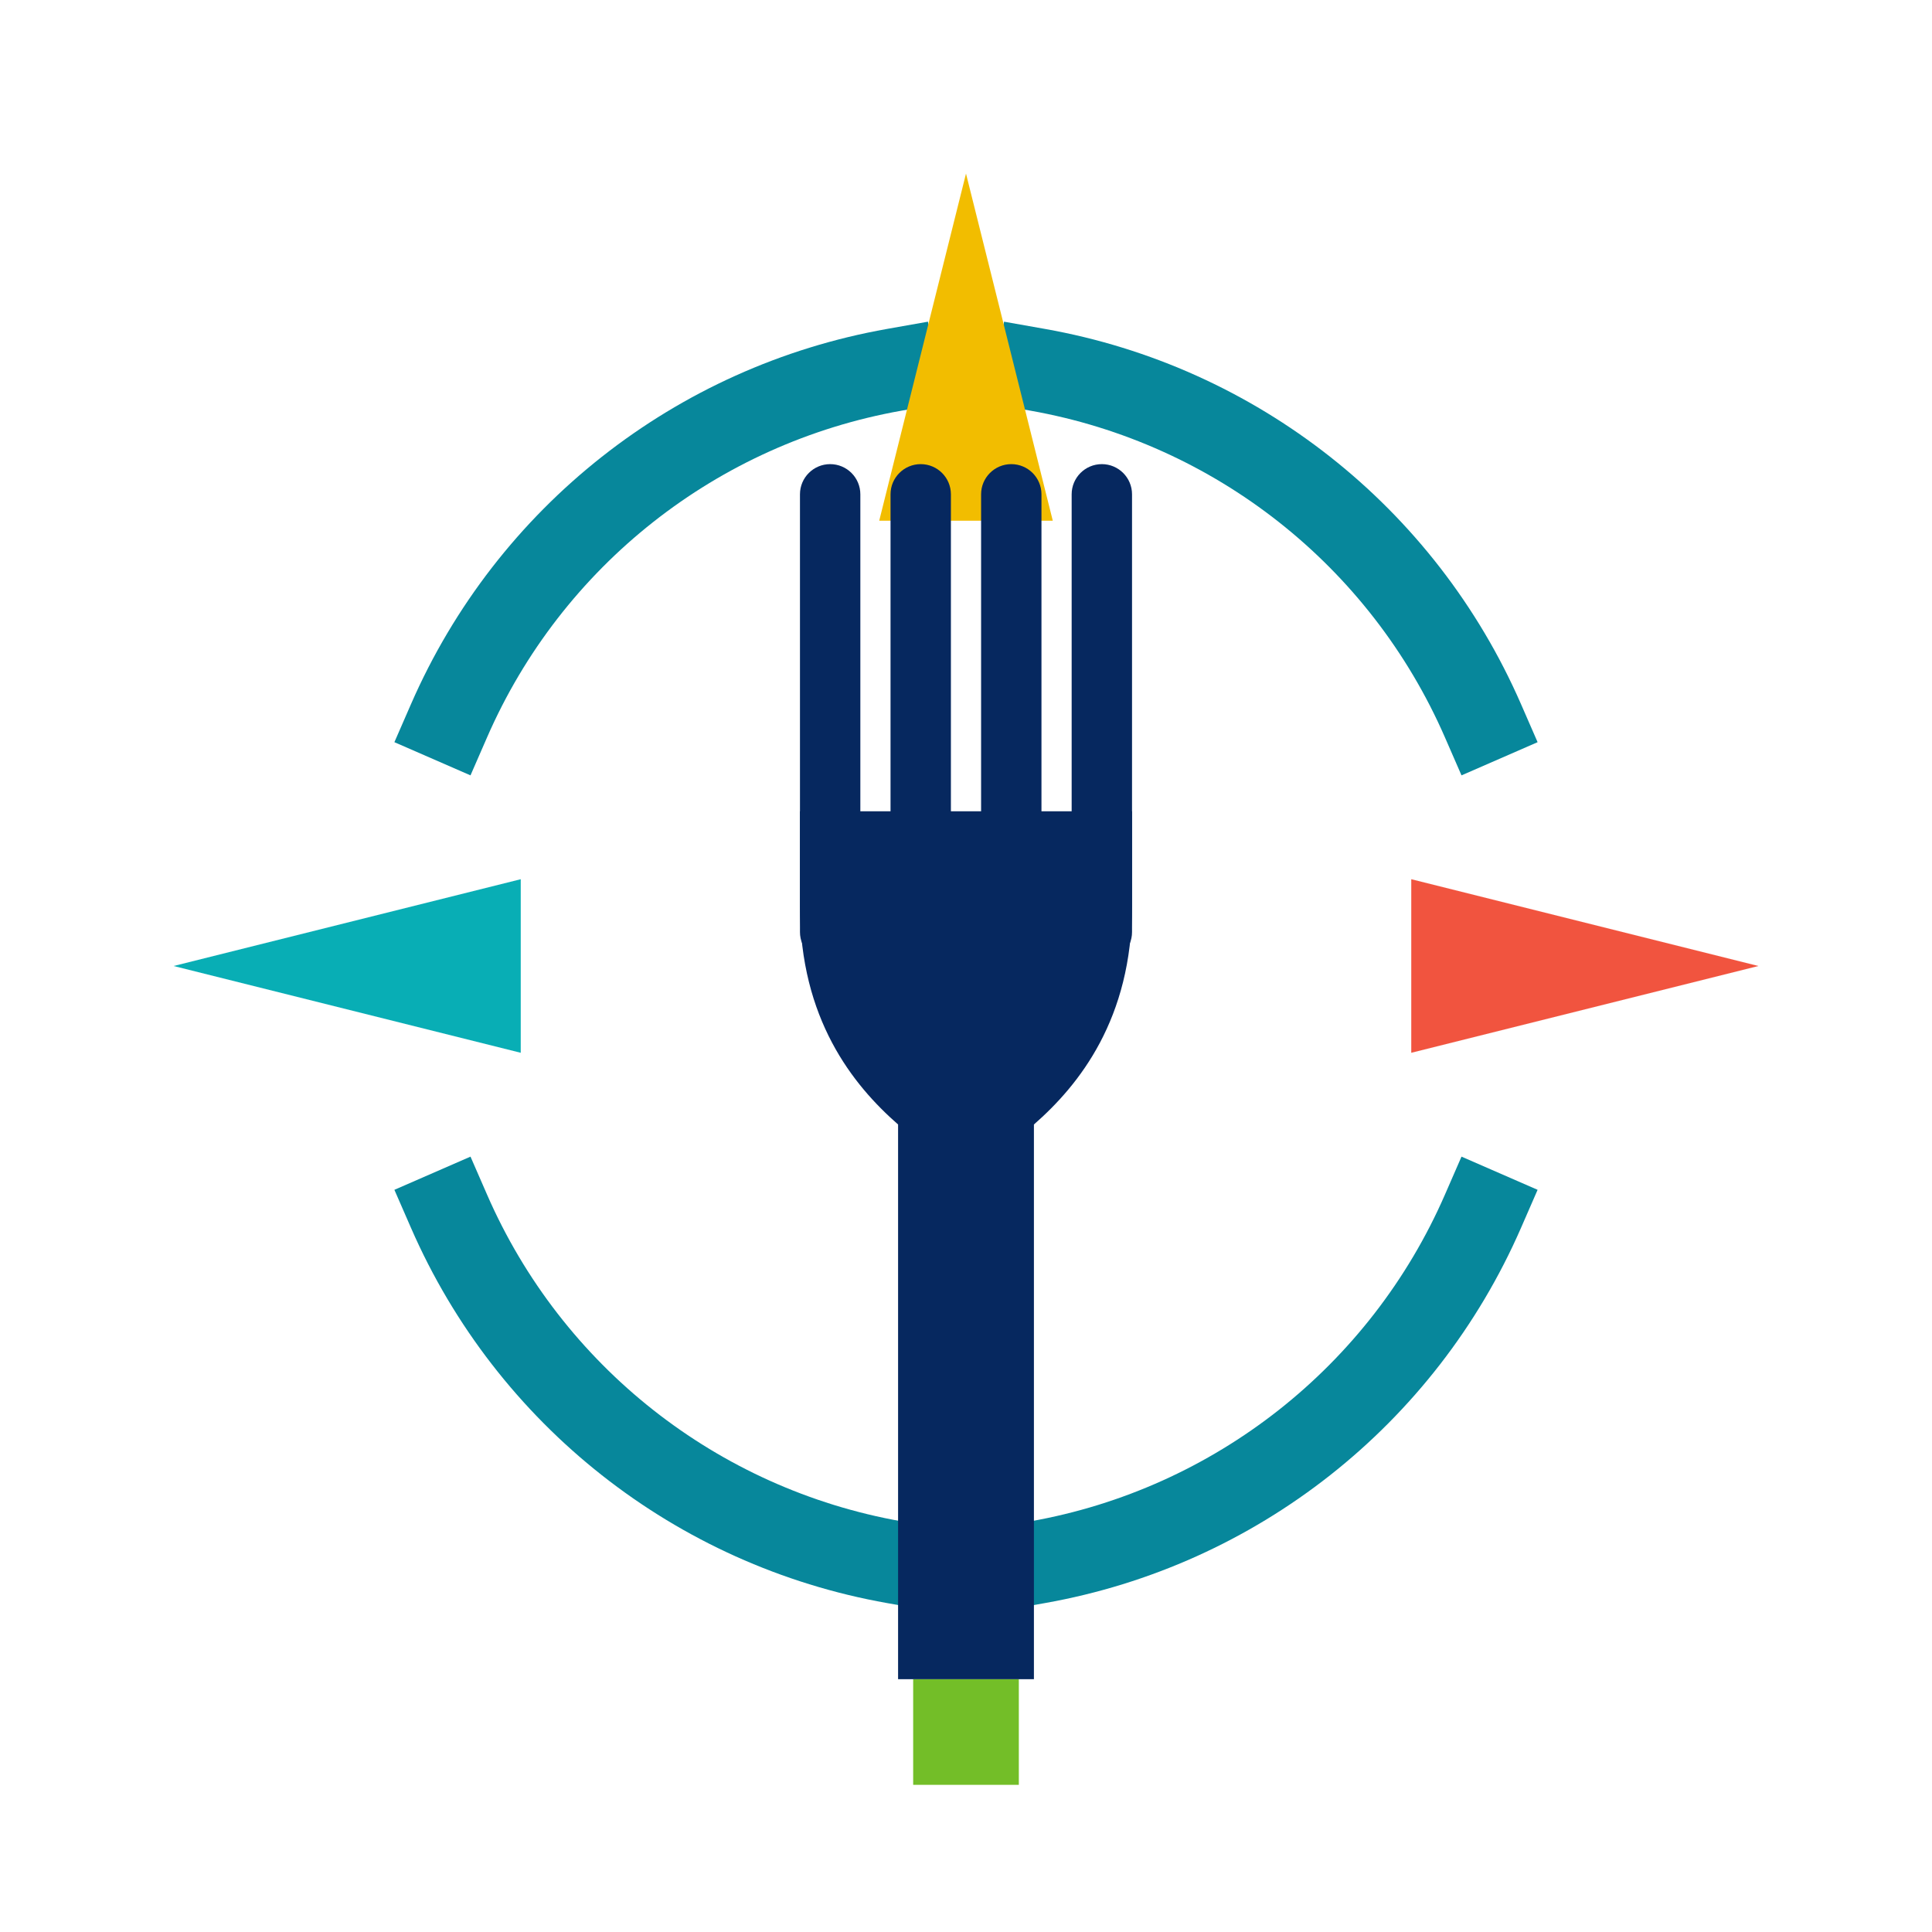
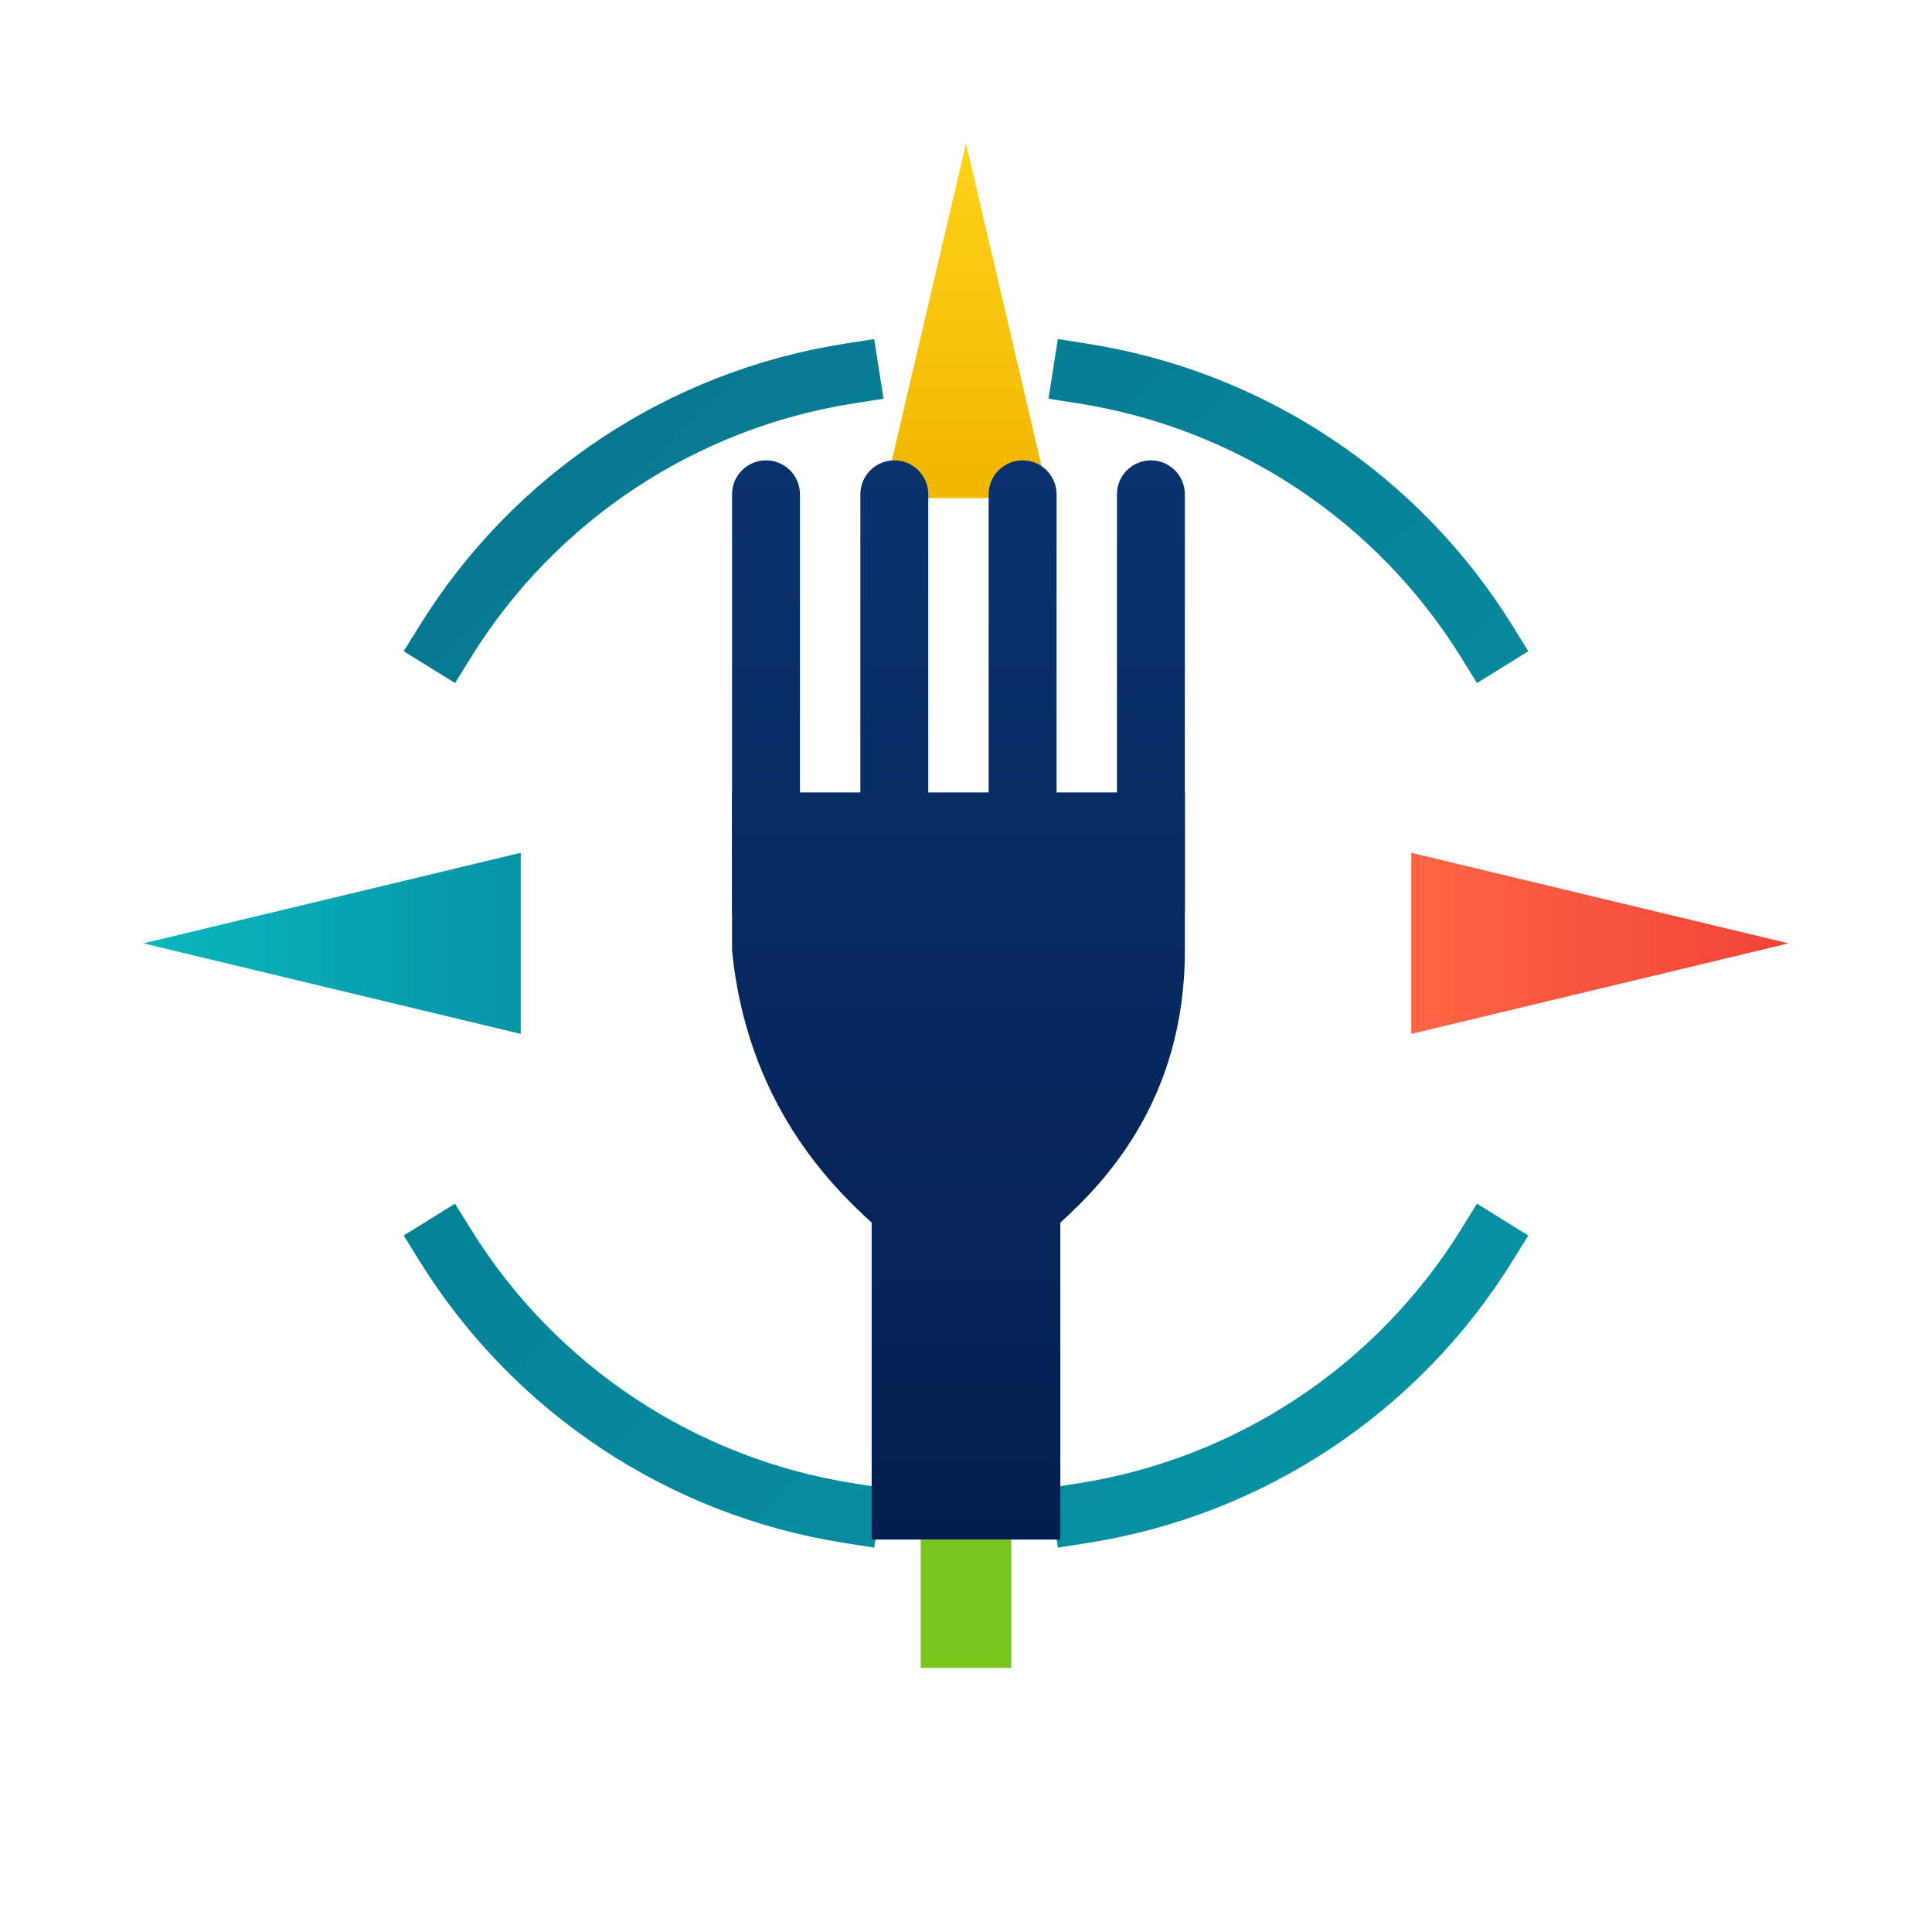
- <svg xmlns="http://www.w3.org/2000/svg" viewBox="0 0 1024 1024" fill="none">
-   <path d="M238 382A318 318 0 0 1 474 196M550 196A318 318 0 0 1 786 382M786 642A318 318 0 0 1 550 828M474 828A318 318 0 0 1 238 642" stroke="#07879B" stroke-width="44" stroke-linecap="square" />
-   <path d="M512 92L558 276H466L512 92Z" fill="#F2BD00" />
-   <path d="M932 512L748 558V466L932 512Z" fill="#F1543F" />
-   <path d="M92 512L276 466V558L92 512Z" fill="#08AEB5" />
-   <path d="M484 890H540V946H484V890Z" fill="#73BE28" />
-   <g fill="#06285F">
-     <rect x="424" y="246" width="32" height="264" rx="16" />
-     <rect x="472" y="246" width="32" height="264" rx="16" />
-     <rect x="520" y="246" width="32" height="264" rx="16" />
-     <rect x="568" y="246" width="32" height="264" rx="16" />
-     <path d="M424 430H600V480C600 540 572 575 548 596V890H476V596C452 575 424 540 424 480V430Z" />
+ <svg xmlns="http://www.w3.org/2000/svg" viewBox="0 0 512 512" fill="none">
+   <defs>
+     <linearGradient id="ring" x1="112" y1="96" x2="402" y2="402" gradientUnits="userSpaceOnUse">
+       <stop stop-color="#06758E" />
+       <stop offset="1" stop-color="#0795A6" />
+     </linearGradient>
+     <linearGradient id="fork" x1="256" y1="122" x2="256" y2="410" gradientUnits="userSpaceOnUse">
+       <stop stop-color="#0A326D" />
+       <stop offset="1" stop-color="#031F50" />
+     </linearGradient>
+     <linearGradient id="north" x1="256" y1="38" x2="256" y2="132" gradientUnits="userSpaceOnUse">
+       <stop stop-color="#FFD21A" />
+       <stop offset="1" stop-color="#F0B600" />
+     </linearGradient>
+     <linearGradient id="west" x1="38" y1="250" x2="138" y2="250" gradientUnits="userSpaceOnUse">
+       <stop stop-color="#08B7BC" />
+       <stop offset="1" stop-color="#0794A6" />
+     </linearGradient>
+     <linearGradient id="east" x1="374" y1="250" x2="474" y2="250" gradientUnits="userSpaceOnUse">
+       <stop stop-color="#FF6545" />
+       <stop offset="1" stop-color="#F04436" />
+     </linearGradient>
+   </defs>
+   <path d="M118 170A154 154 0 0 1 225 99M287 99A154 154 0 0 1 394 170M394 330A154 154 0 0 1 287 401M225 401A154 154 0 0 1 118 330" stroke="url(#ring)" stroke-width="16" stroke-linecap="square" />
+   <path d="M256 38L278 132H234L256 38Z" fill="url(#north)" />
+   <path d="M474 250L374 274V226L474 250Z" fill="url(#east)" />
+   <path d="M38 250L138 226V274L38 250Z" fill="url(#west)" />
+   <rect x="244" y="408" width="24" height="34" fill="#79C51F" />
+   <g fill="url(#fork)">
+     <rect x="194" y="122" width="18" height="128" rx="9" />
+     <rect x="228" y="122" width="18" height="128" rx="9" />
+     <rect x="262" y="122" width="18" height="128" rx="9" />
+     <rect x="296" y="122" width="18" height="128" rx="9" />
+     <path d="M194 210H314V252C314 292 292 314 281 324V408H231V324C220 314 198 292 194 252V210Z" />
  </g>
</svg>
